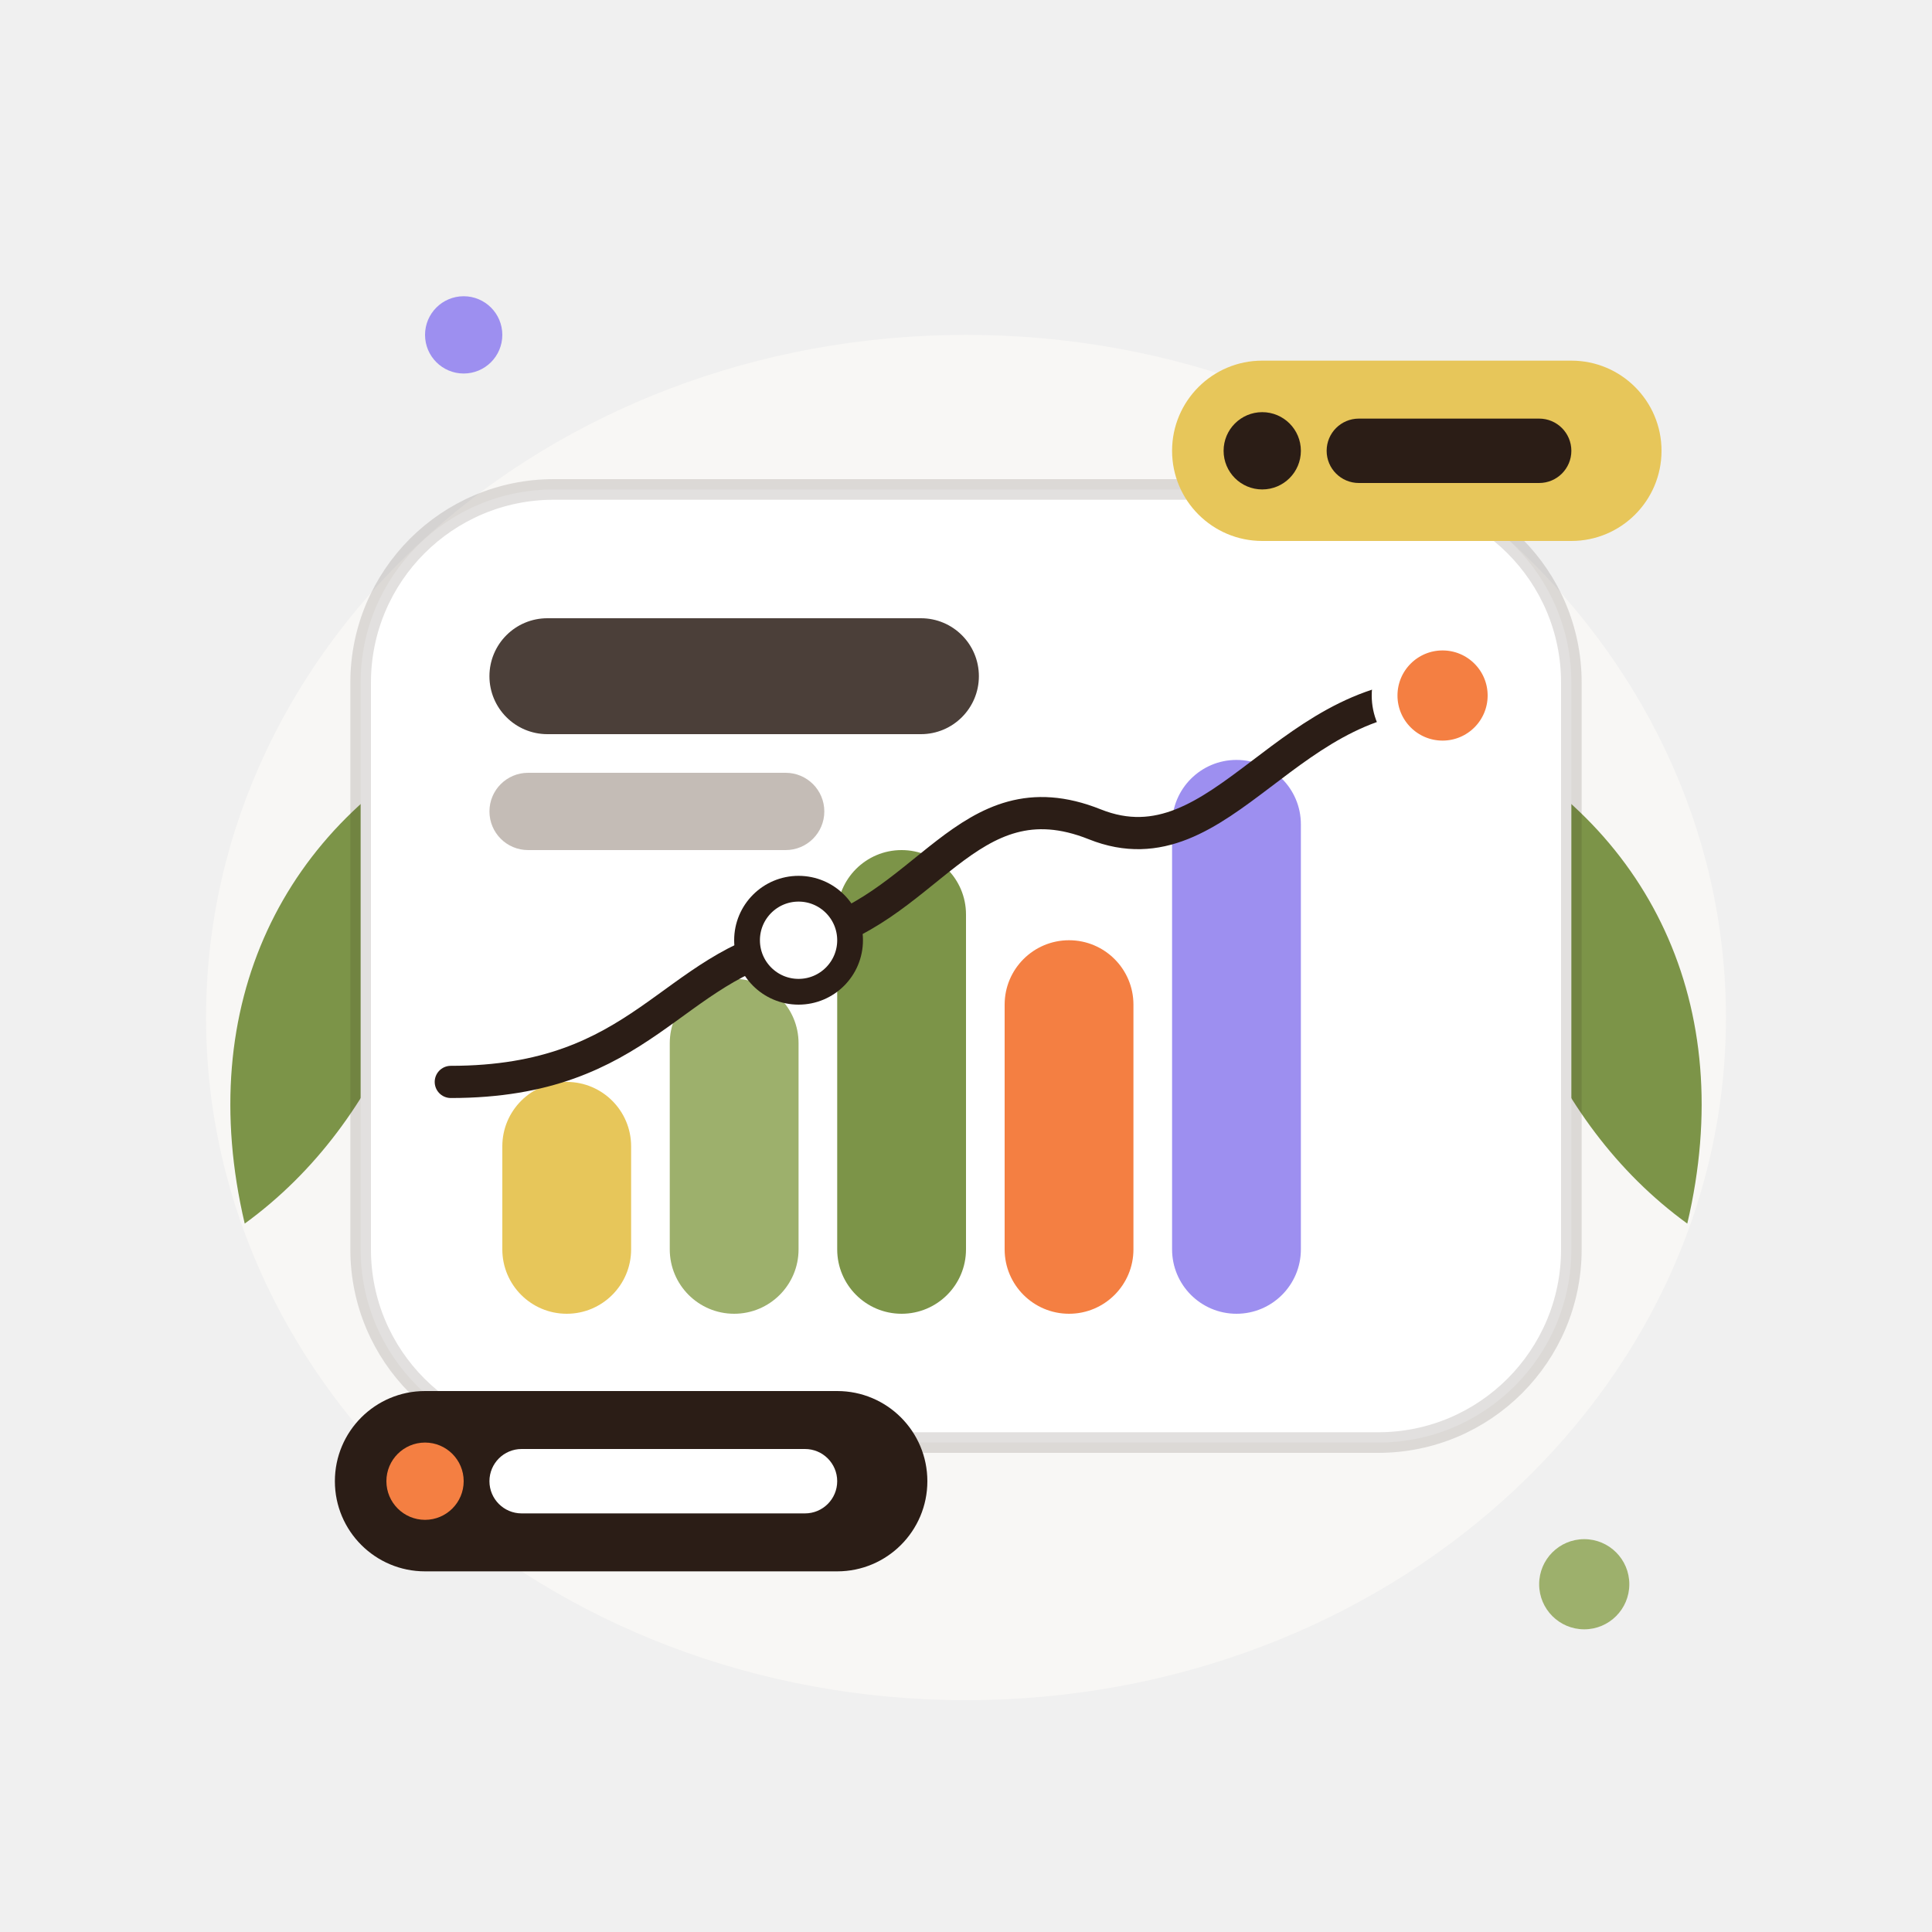
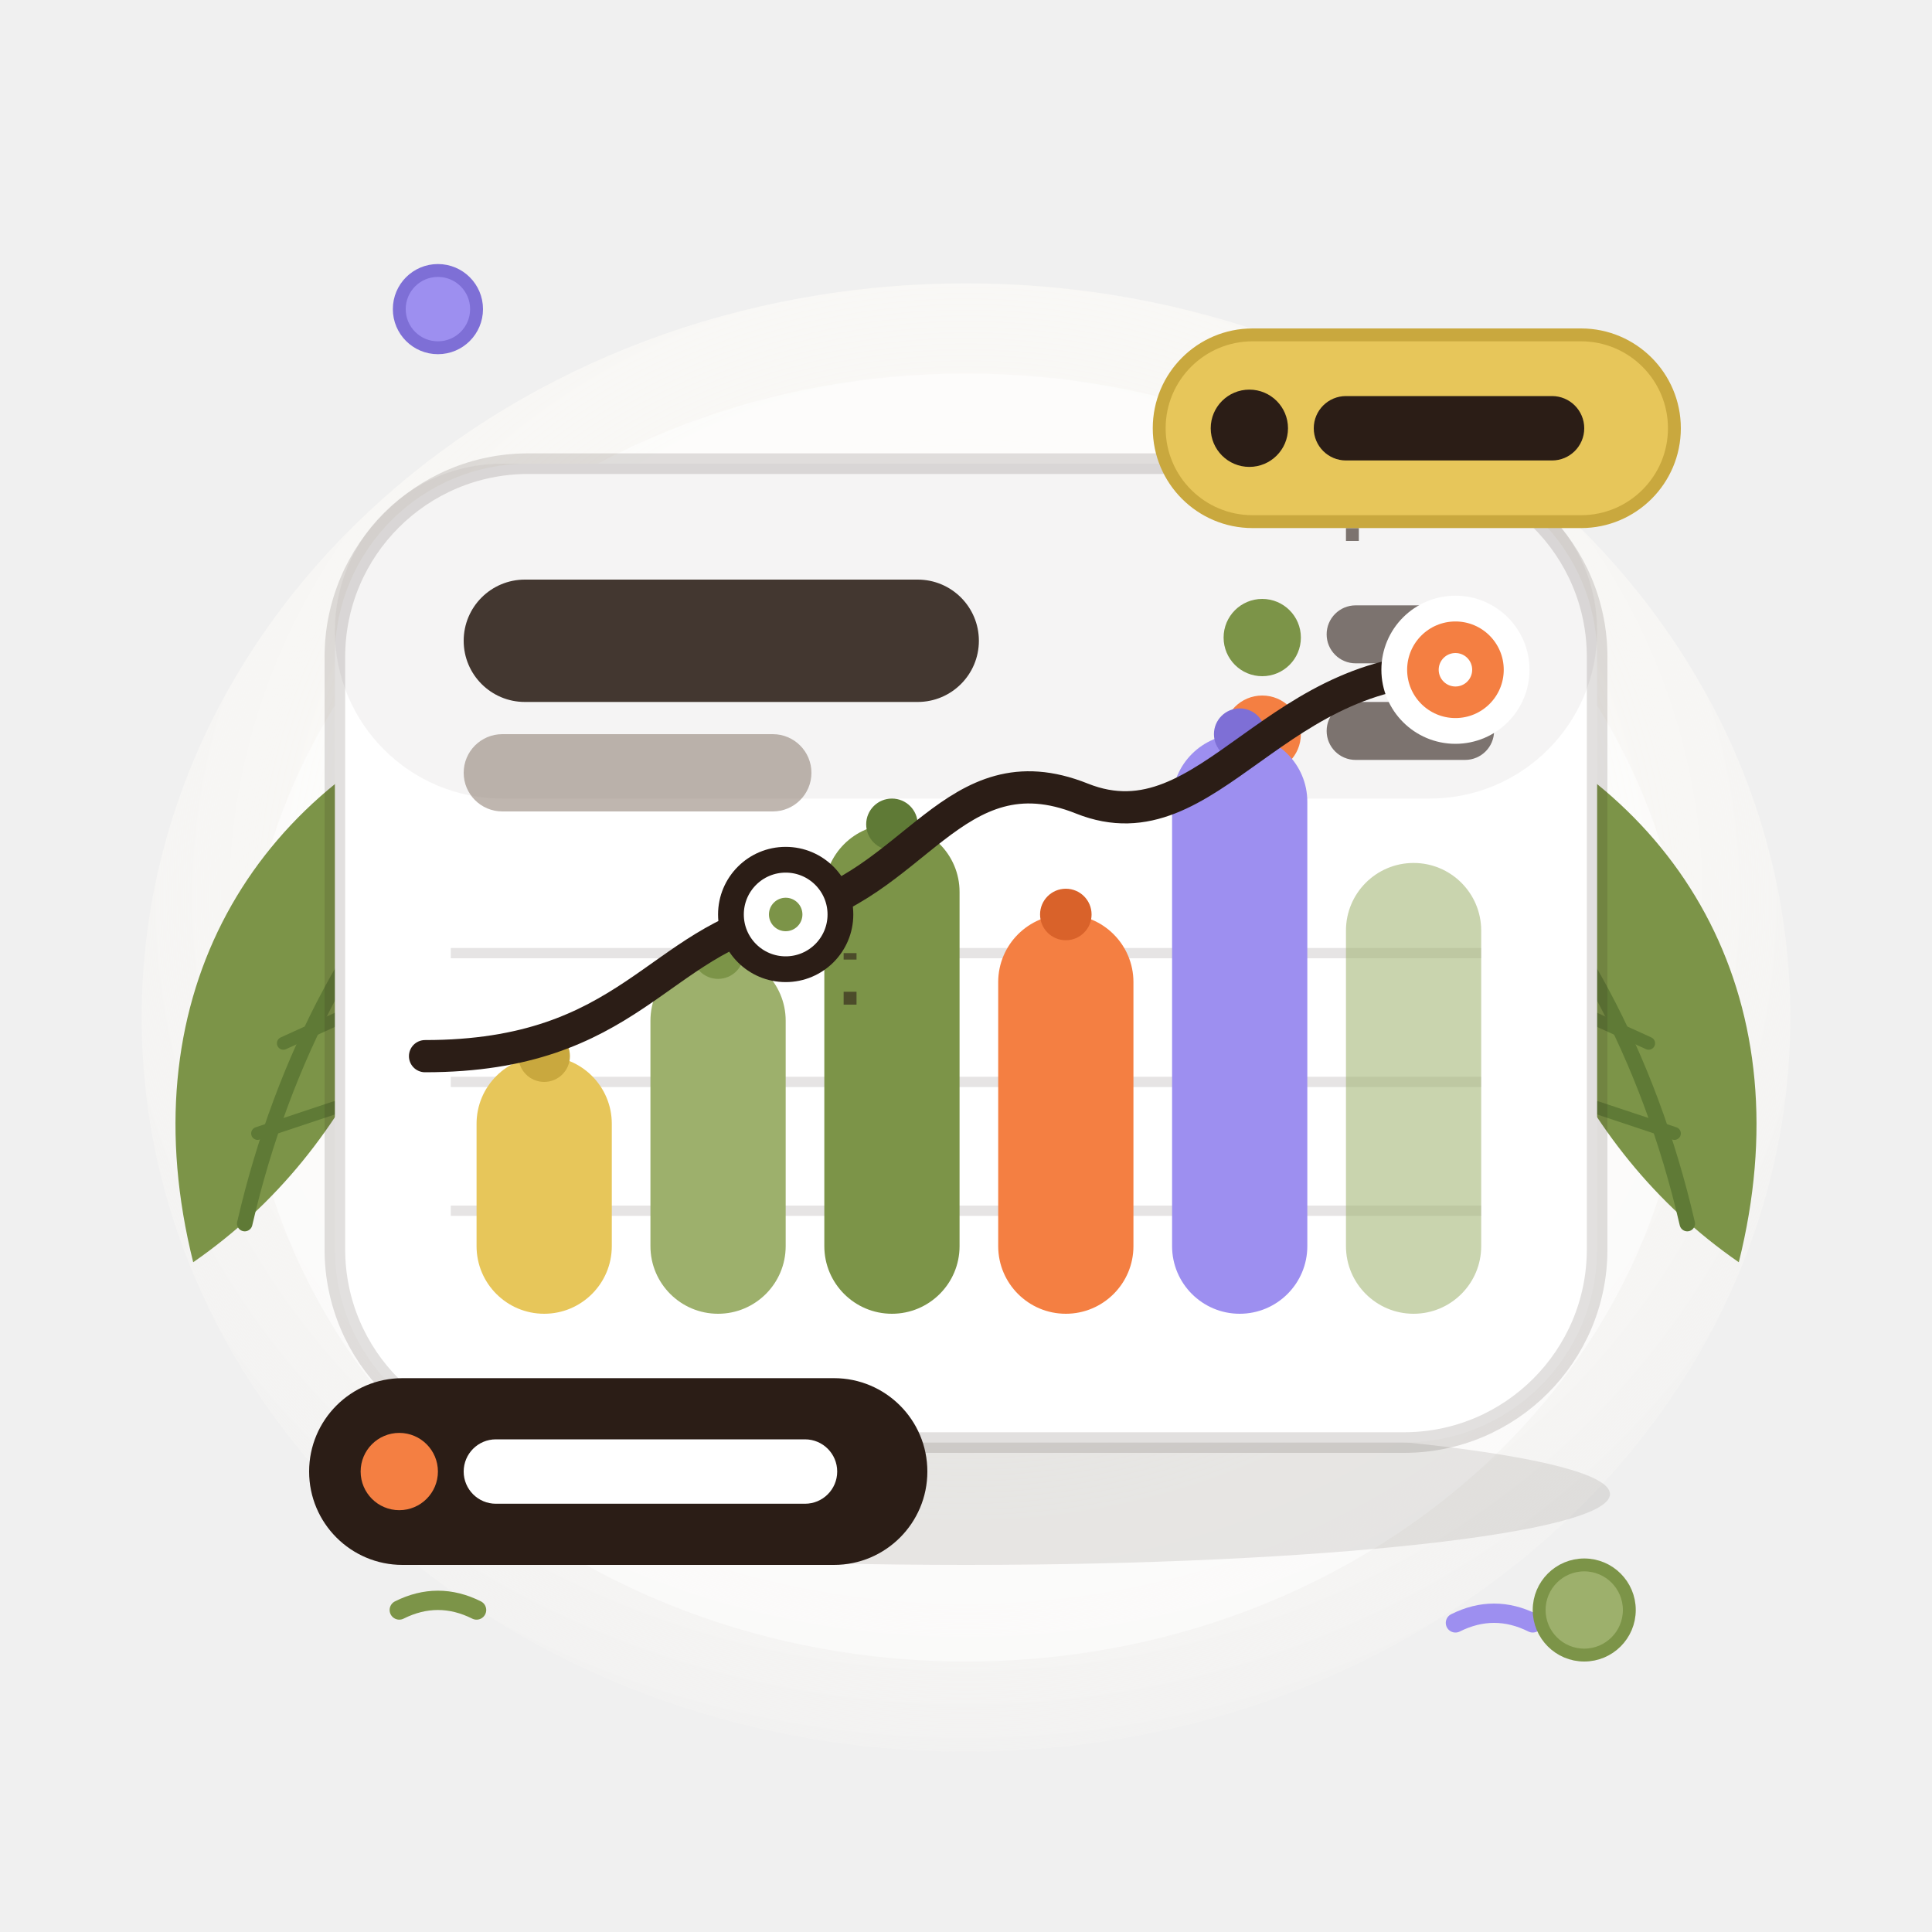
<svg xmlns="http://www.w3.org/2000/svg" viewBox="0 0 300 300" fill="none">
-   <ellipse cx="150" cy="158" rx="118" ry="106" fill="#FFFDF9" opacity="0.55" />
-   <g fill="#7C9448">
-     <path d="M38 190c-8-34 6-62 34-76-2 32-12 60-34 76Z" />
-     <path d="M262 190c8-34-6-62-34-76 2 32 12 60 34 76Z" />
+   <defs>
+     <radialGradient id="inHalo" cx="50%" cy="42%" r="62%">
+       <stop offset="0%" stop-color="#FFFDF9" />
+       <stop offset="70%" stop-color="#FFFDF9" stop-opacity="0.55" />
+       <stop offset="100%" stop-color="#FFFDF9" stop-opacity="0" />
+     </radialGradient>
+   </defs>
+   <ellipse cx="150" cy="158" rx="128" ry="114" fill="url(#inHalo)" />
+   <ellipse cx="150" cy="158" rx="112" ry="100" fill="#FFFFFF" opacity="0.5" />
+   <g>
+     <path d="M30 196c-10-40 8-72 42-86-4 38-16 68-42 86Z" fill="#7C9448" />
+     <path d="M38 190c6-26 18-48 34-64" stroke="#5F7A36" stroke-width="2.4" stroke-linecap="round" />
+     <path d="M40 176l12-4M44 162l11-5" stroke="#5F7A36" stroke-width="2" stroke-linecap="round" />
+     <path d="M270 196c10-40-8-72-42-86 4 38 16 68 42 86Z" fill="#7C9448" />
+     <path d="M262 190c-6-26-18-48-34-64" stroke="#5F7A36" stroke-width="2.4" stroke-linecap="round" />
+     <path d="M260 176l-12-4M256 162l-11-5" stroke="#5F7A36" stroke-width="2" stroke-linecap="round" />
  </g>
-   <rect x="56" y="76" width="188" height="148" rx="30" fill="#FFFFFF" />
-   <rect x="56" y="76" width="188" height="148" rx="30" stroke="#2B1D16" stroke-width="3.2" opacity="0.14" />
-   <rect x="76" y="96" width="76" height="18" rx="9" fill="#2B1D16" opacity="0.85" />
-   <rect x="76" y="120" width="52" height="12" rx="6" fill="#8A7A6E" opacity="0.5" />
+   <ellipse cx="150" cy="232" rx="100" ry="11" fill="#2B1D16" opacity="0.1" />
  <g>
-     <rect x="78" y="168" width="20" height="36" rx="10" fill="#E7C65A" />
-     <rect x="104" y="152" width="20" height="52" rx="10" fill="#9DB06C" />
-     <rect x="130" y="132" width="20" height="72" rx="10" fill="#7C9448" />
-     <rect x="156" y="146" width="20" height="58" rx="10" fill="#F47F42" />
-     <rect x="182" y="118" width="20" height="86" rx="10" fill="#9D8FF0" />
+     <rect x="52" y="72" width="196" height="152" rx="30" fill="#FFFFFF" />
+     <rect x="52" y="72" width="196" height="152" rx="30" stroke="#2B1D16" stroke-width="3.2" opacity="0.14" />
+     <rect x="52" y="72" width="196" height="52" rx="26" fill="#2B1D16" opacity="0.05" />
+     <rect x="72" y="90" width="80" height="19" rx="9.5" fill="#2B1D16" opacity="0.88" />
+     <rect x="72" y="114" width="54" height="12" rx="6" fill="#8A7A6E" opacity="0.55" />
+     <g>
+       <circle cx="196" cy="99" r="6" fill="#7C9448" />
+       <rect x="206" y="94" width="26" height="9" rx="4.5" fill="#2B1D16" opacity="0.6" />
+       <circle cx="196" cy="114" r="6" fill="#F47F42" />
+       <rect x="206" y="109" width="26" height="9" rx="4.5" fill="#2B1D16" opacity="0.6" />
+     </g>
+     <g stroke="#2B1D16" stroke-width="1.6" opacity="0.12">
+       <path d="M70 148h160M70 168h160M70 188h160" />
+     </g>
  </g>
-   <path d="M70 168 C 100 168 104 150 124 146 S 150 120 170 128 S 200 106 226 108" stroke="#2B1D16" stroke-width="5" stroke-linecap="round" />
-   <circle cx="124" cy="146" r="8" fill="#FFFFFF" stroke="#2B1D16" stroke-width="4" />
-   <circle cx="224" cy="108" r="9" fill="#F47F42" stroke="#FFFFFF" stroke-width="4" />
  <g>
-     <rect x="182" y="56" width="76" height="28" rx="14" fill="#E7C65A" />
-     <circle cx="196" cy="70" r="6" fill="#2B1D16" />
-     <rect x="206" y="65" width="38" height="10" rx="5" fill="#2B1D16" />
-     <rect x="52" y="216" width="92" height="28" rx="14" fill="#2B1D16" />
-     <circle cx="66" cy="230" r="6" fill="#F47F42" />
-     <rect x="76" y="225" width="54" height="10" rx="5" fill="#FFFFFF" />
+     <rect x="74" y="164" width="21" height="40" rx="10.5" fill="#E7C65A" />
+     <circle cx="84.5" cy="164" r="4" fill="#C9A83E" />
+     <rect x="101" y="148" width="21" height="56" rx="10.5" fill="#9DB06C" />
+     <circle cx="111.5" cy="148" r="4" fill="#7C9448" />
+     <rect x="128" y="128" width="21" height="76" rx="10.5" fill="#7C9448" />
+     <circle cx="138.5" cy="128" r="4" fill="#5F7A36" />
+     <rect x="155" y="142" width="21" height="62" rx="10.5" fill="#F47F42" />
+     <circle cx="165.5" cy="142" r="4" fill="#D9622A" />
+     <rect x="182" y="114" width="21" height="90" rx="10.5" fill="#9D8FF0" />
+     <circle cx="192.5" cy="114" r="4" fill="#7E6FD6" />
+     <rect x="209" y="134" width="21" height="70" rx="10.5" fill="#9DB06C" opacity="0.55" />
  </g>
-   <circle cx="72" cy="52" r="6" fill="#9D8FF0" />
-   <circle cx="246" cy="246" r="7" fill="#9DB06C" />
+   <path d="M66 164 C 98 164 102 146 122 142 S 148 116 168 124 S 198 102 228 104" stroke="#2B1D16" stroke-width="5" stroke-linecap="round" />
+   <circle cx="122" cy="142" r="8.5" fill="#FFFFFF" stroke="#2B1D16" stroke-width="4" />
+   <circle cx="122" cy="142" r="2.6" fill="#7C9448" />
+   <circle cx="226" cy="104" r="9.5" fill="#F47F42" stroke="#FFFFFF" stroke-width="4" />
+   <circle cx="226" cy="104" r="2.6" fill="#FFFFFF" />
+   <g>
+     <path d="M210 84v-8M132 156v-8" stroke="#2B1D16" stroke-width="2" stroke-dasharray="2 5" opacity="0.6" />
+     <rect x="180" y="52" width="80" height="29" rx="14.5" fill="#E7C65A" />
+     <rect x="180" y="52" width="80" height="29" rx="14.5" stroke="#C9A83E" stroke-width="2" />
+     <circle cx="194" cy="66.5" r="6" fill="#2B1D16" />
+     <rect x="204" y="61.5" width="42" height="10" rx="5" fill="#2B1D16" />
+     <rect x="48" y="214" width="96" height="29" rx="14.5" fill="#2B1D16" />
+     <circle cx="62" cy="228.5" r="6" fill="#F47F42" />
+     <rect x="72" y="223.5" width="58" height="10" rx="5" fill="#FFFFFF" />
+   </g>
+   <g stroke-linecap="round" stroke-width="3">
+     <path d="M62 250c4-2 8-2 12 0" stroke="#7C9448" />
+     <path d="M226 252c4-2 8-2 12 0" stroke="#9D8FF0" />
+   </g>
+   <circle cx="68" cy="48" r="6" fill="#9D8FF0" />
+   <circle cx="68" cy="48" r="6" stroke="#7E6FD6" stroke-width="2" />
+   <circle cx="246" cy="250" r="7" fill="#9DB06C" />
+   <circle cx="246" cy="250" r="7" stroke="#7C9448" stroke-width="2" />
</svg>
